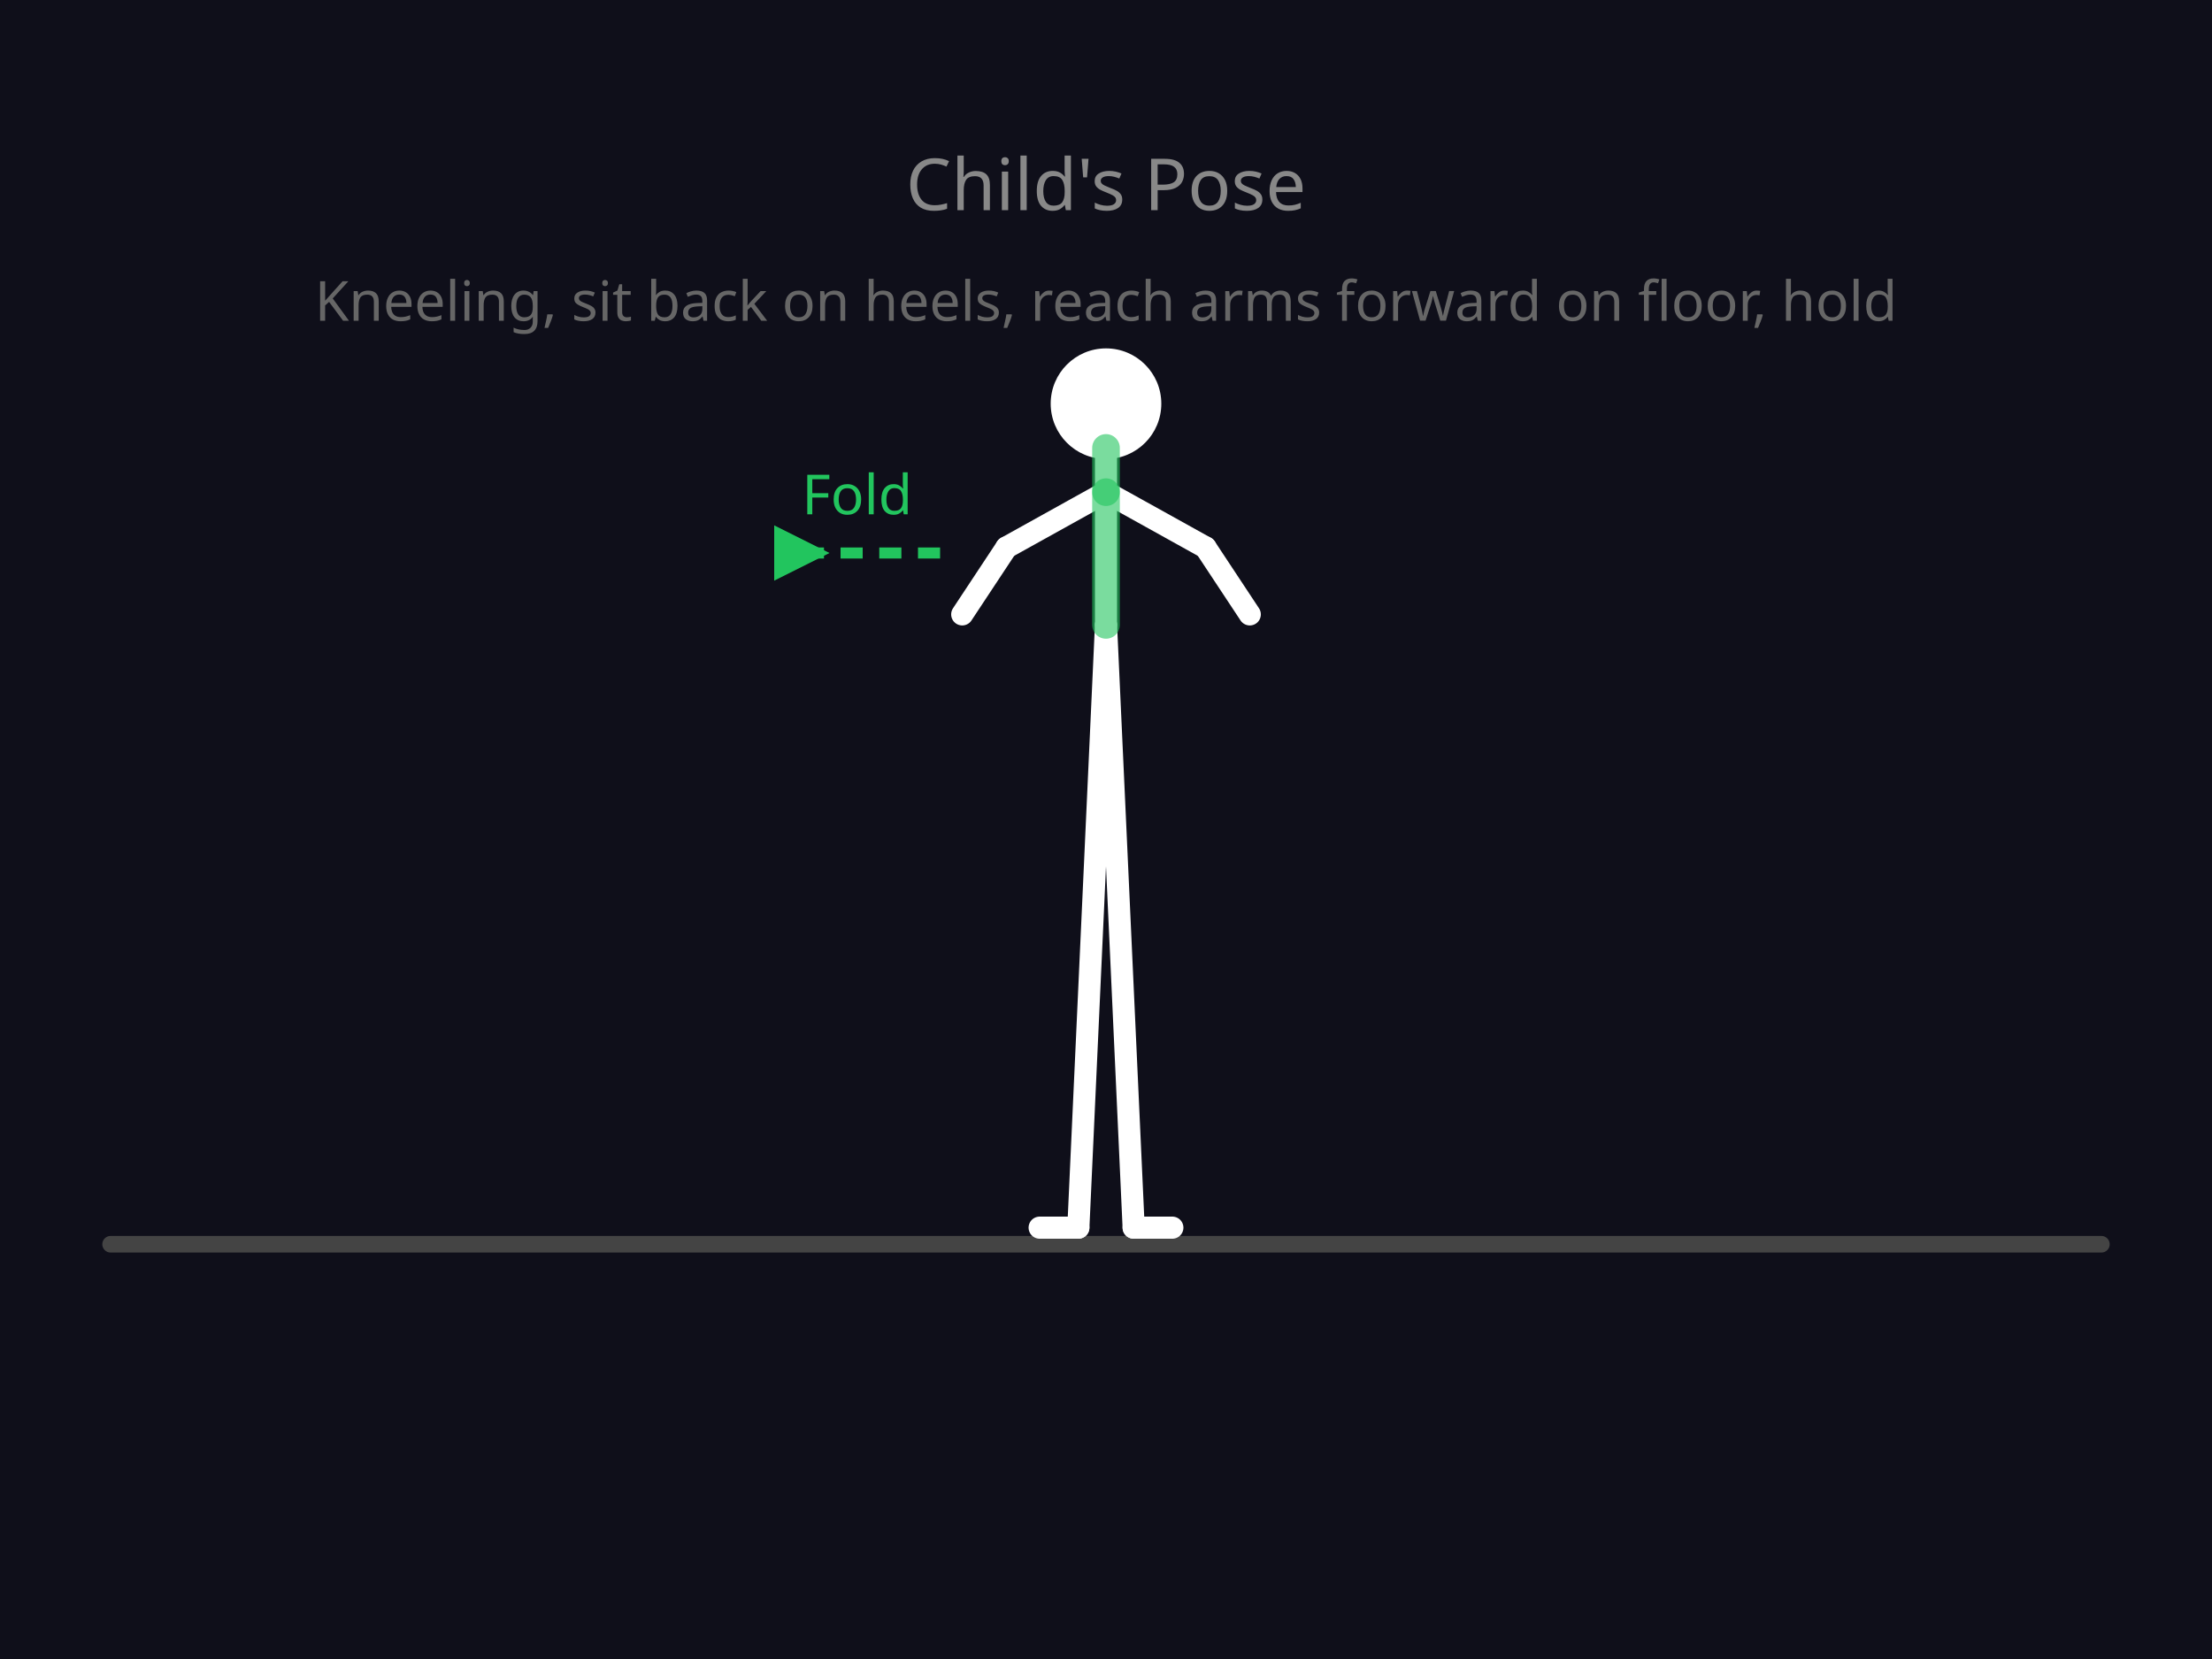
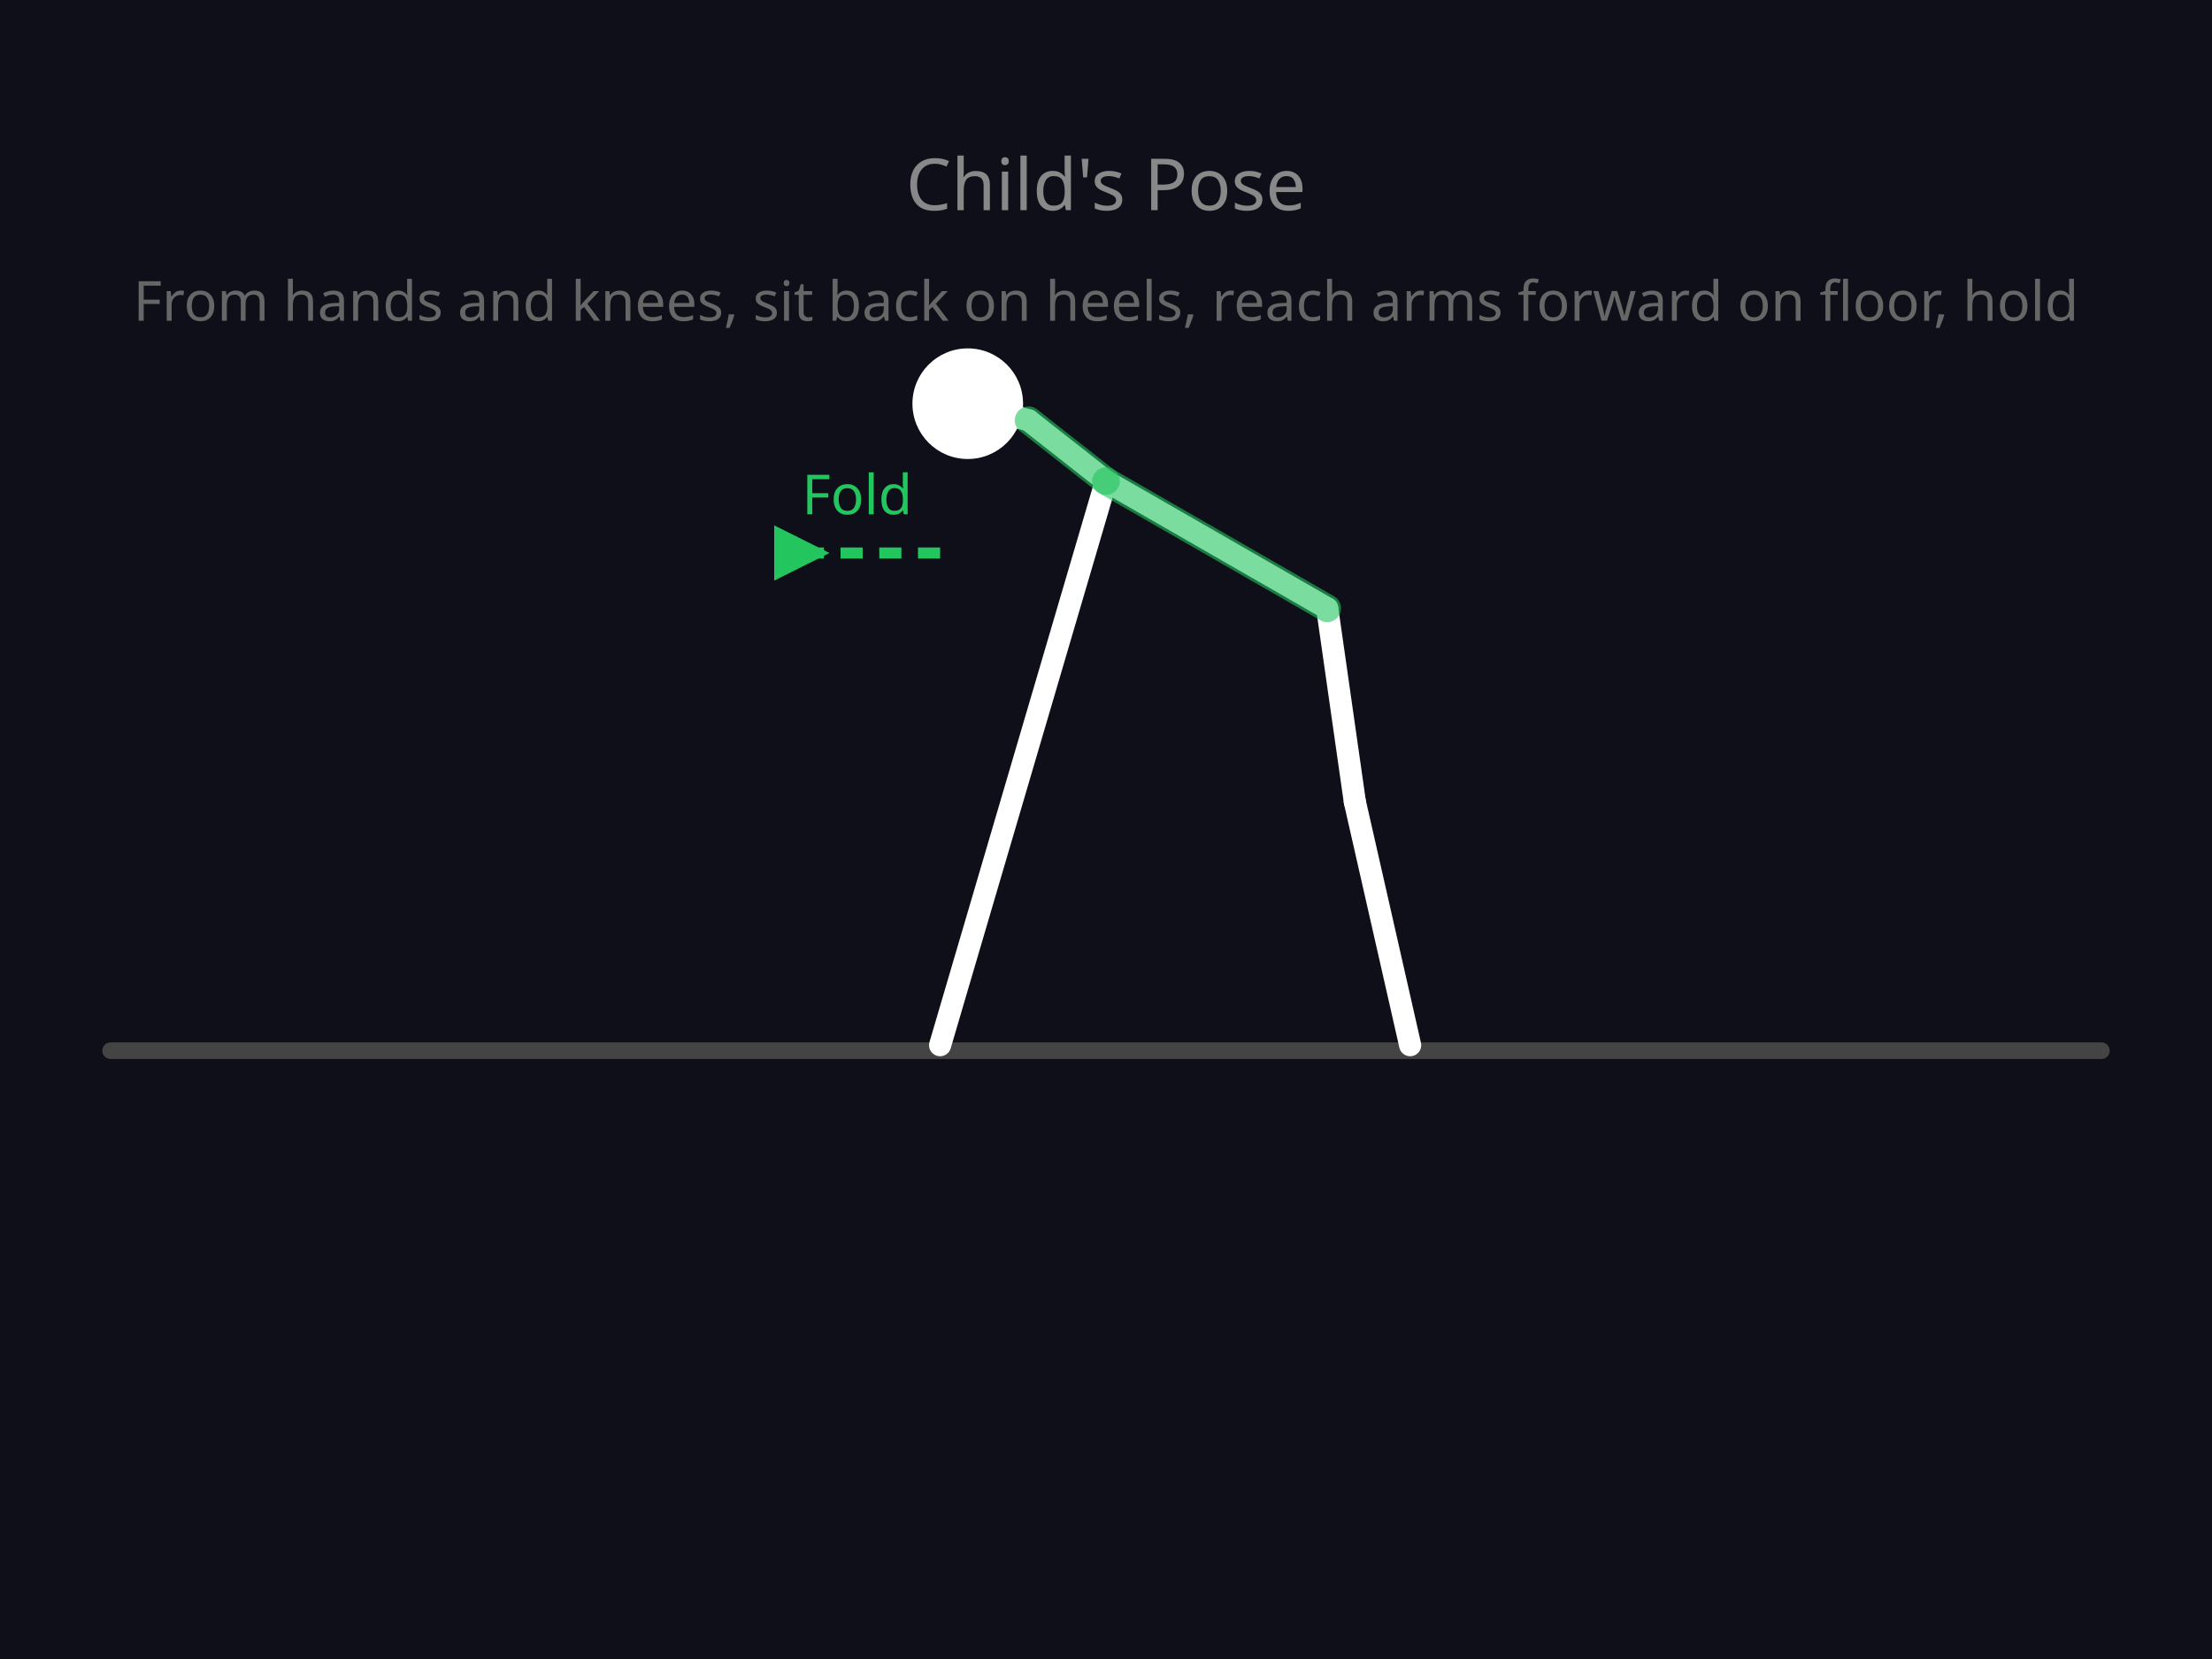
<svg xmlns="http://www.w3.org/2000/svg" viewBox="0 0 400 300">
  <rect width="400" height="300" fill="#0f0f1a" />
-   <line x1="20" y1="225" x2="380" y2="225" stroke="#444" stroke-width="3" stroke-linecap="round" />
+   <line x1="20" y1="190" x2="380" y2="190" stroke="#444" stroke-width="3" stroke-linecap="round" />
  <text x="200" y="38" fill="#888" font-size="13" font-family="sans-serif" text-anchor="middle">Child's Pose</text>
-   <text x="200" y="58" fill="#666" font-size="10" font-family="sans-serif" text-anchor="middle">Kneeling, sit back on heels, reach arms forward on floor, hold</text>
+   <text x="200" y="58" fill="#666" font-size="10" font-family="sans-serif" text-anchor="middle">From hands and knees, sit back on heels, reach arms forward on floor, hold</text>
  <g stroke="#555" stroke-width="2" fill="none" stroke-linecap="round" stroke-linejoin="round" opacity="0.25">
-     <circle cx="200" cy="73" r="10" fill="#444" stroke="none" />
-     <line x1="200" y1="73" x2="200" y2="81" />
-     <line x1="200" y1="81" x2="200" y2="89" />
-     <line x1="200" y1="89" x2="200" y2="113" />
-     <line x1="200" y1="89" x2="182" y2="99" />
-     <line x1="182" y1="99" x2="174" y2="111" />
-     <line x1="200" y1="89" x2="218" y2="99" />
-     <line x1="218" y1="99" x2="226" y2="111" />
-     <line x1="200" y1="113" x2="195" y2="222" />
-     <line x1="195" y1="222" x2="188" y2="222" />
-     <line x1="200" y1="113" x2="205" y2="222" />
-     <line x1="205" y1="222" x2="212" y2="222" />
+     <circle cx="175" cy="73" r="10" fill="#444" stroke="none" />
+     <line x1="175" y1="73" x2="186" y2="76" />
+     <line x1="186" y1="76" x2="200" y2="87" />
+     <line x1="200" y1="87" x2="240" y2="110" />
+     <line x1="200" y1="87" x2="170" y2="189" />
+     <line x1="240" y1="110" x2="245" y2="145" />
+     <line x1="245" y1="145" x2="255" y2="189" />
  </g>
  <g stroke="#FFF" stroke-width="4" fill="none" stroke-linecap="round" stroke-linejoin="round">
-     <circle cx="200" cy="73" r="10" fill="#FFF" stroke="none" />
-     <line x1="200" y1="73" x2="200" y2="81" />
-     <line x1="200" y1="81" x2="200" y2="89" />
-     <line x1="200" y1="89" x2="200" y2="113" />
-     <line x1="200" y1="89" x2="182" y2="99" />
-     <line x1="182" y1="99" x2="174" y2="111.1" />
-     <line x1="200" y1="89" x2="218" y2="99" />
-     <line x1="218" y1="99" x2="226" y2="111.1" />
-     <line x1="200" y1="113" x2="195" y2="222" />
-     <line x1="195" y1="222" x2="188" y2="222" />
-     <line x1="200" y1="113" x2="205" y2="222" />
-     <line x1="205" y1="222" x2="212" y2="222" />
-     <line x1="200" y1="81" x2="200" y2="89" stroke="#22C55E" stroke-width="5" opacity="0.6" />
-     <line x1="200" y1="89" x2="200" y2="113" stroke="#22C55E" stroke-width="5" opacity="0.6" />
+     <circle cx="175" cy="73" r="10" fill="#FFF" stroke="none" />
+     <line x1="175" y1="73" x2="186" y2="76" />
+     <line x1="186" y1="76" x2="200" y2="87" />
+     <line x1="200" y1="87" x2="240" y2="110" />
+     <line x1="200" y1="87" x2="170" y2="189" />
+     <line x1="240" y1="110" x2="245" y2="145" />
+     <line x1="245" y1="145" x2="255" y2="189" />
+     <line x1="186" y1="76" x2="200" y2="87" stroke="#22C55E" stroke-width="5" opacity="0.6" />
+     <line x1="200" y1="87" x2="240" y2="110" stroke="#22C55E" stroke-width="5" opacity="0.6" />
  </g>
  <line x1="170" y1="100" x2="140" y2="100" stroke="#22C55E" stroke-width="2" stroke-dasharray="4,3" />
  <polygon points="140,95 150,100 140,105" fill="#22C55E" />
  <text x="155" y="93" fill="#22C55E" font-size="10" text-anchor="middle" font-family="sans-serif">Fold</text>
</svg>
